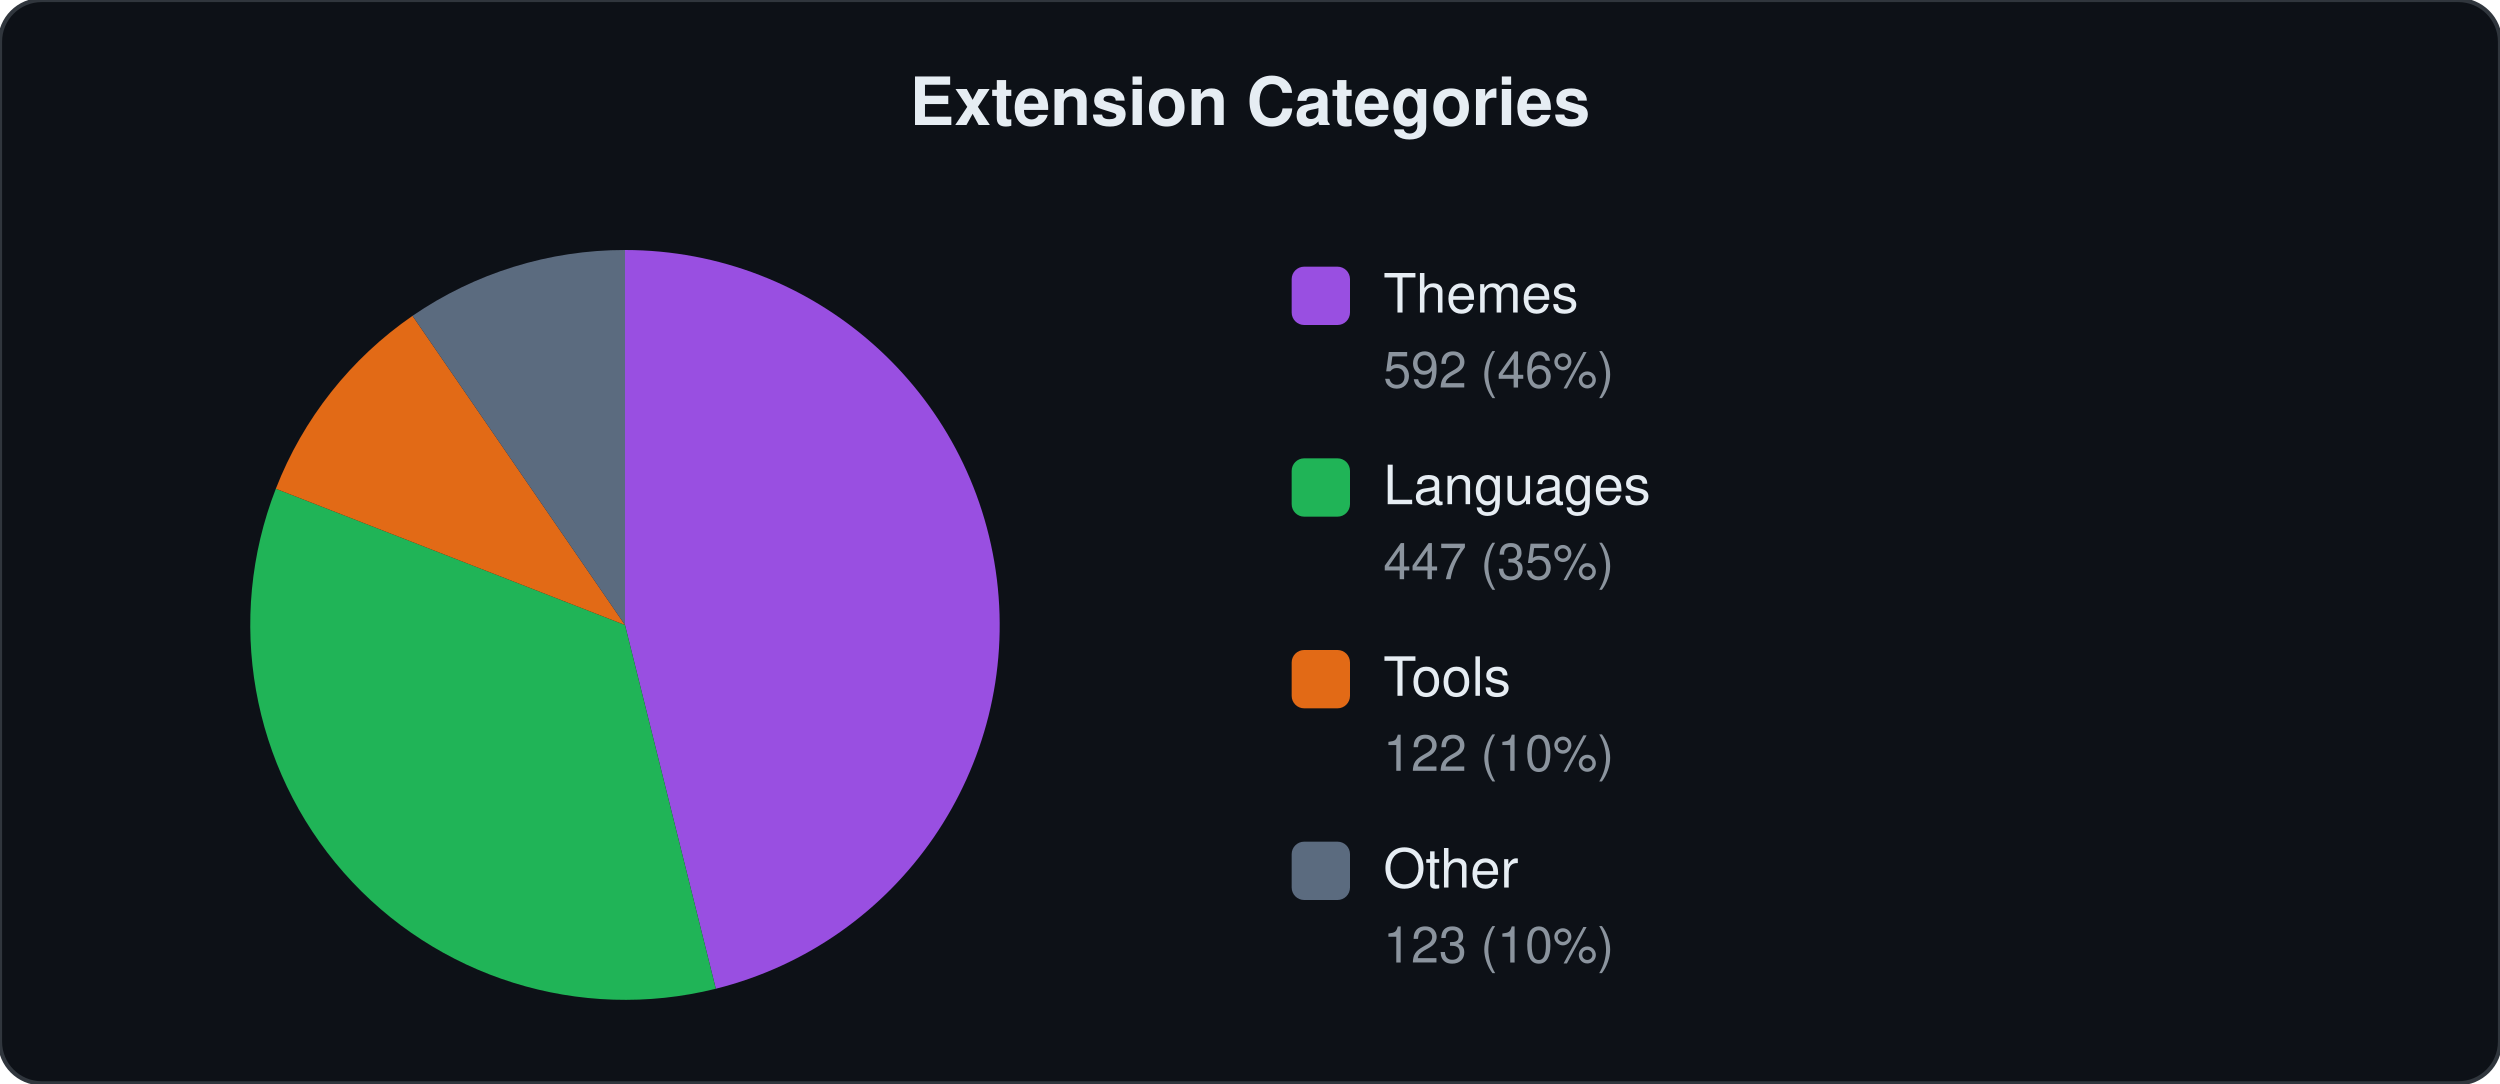
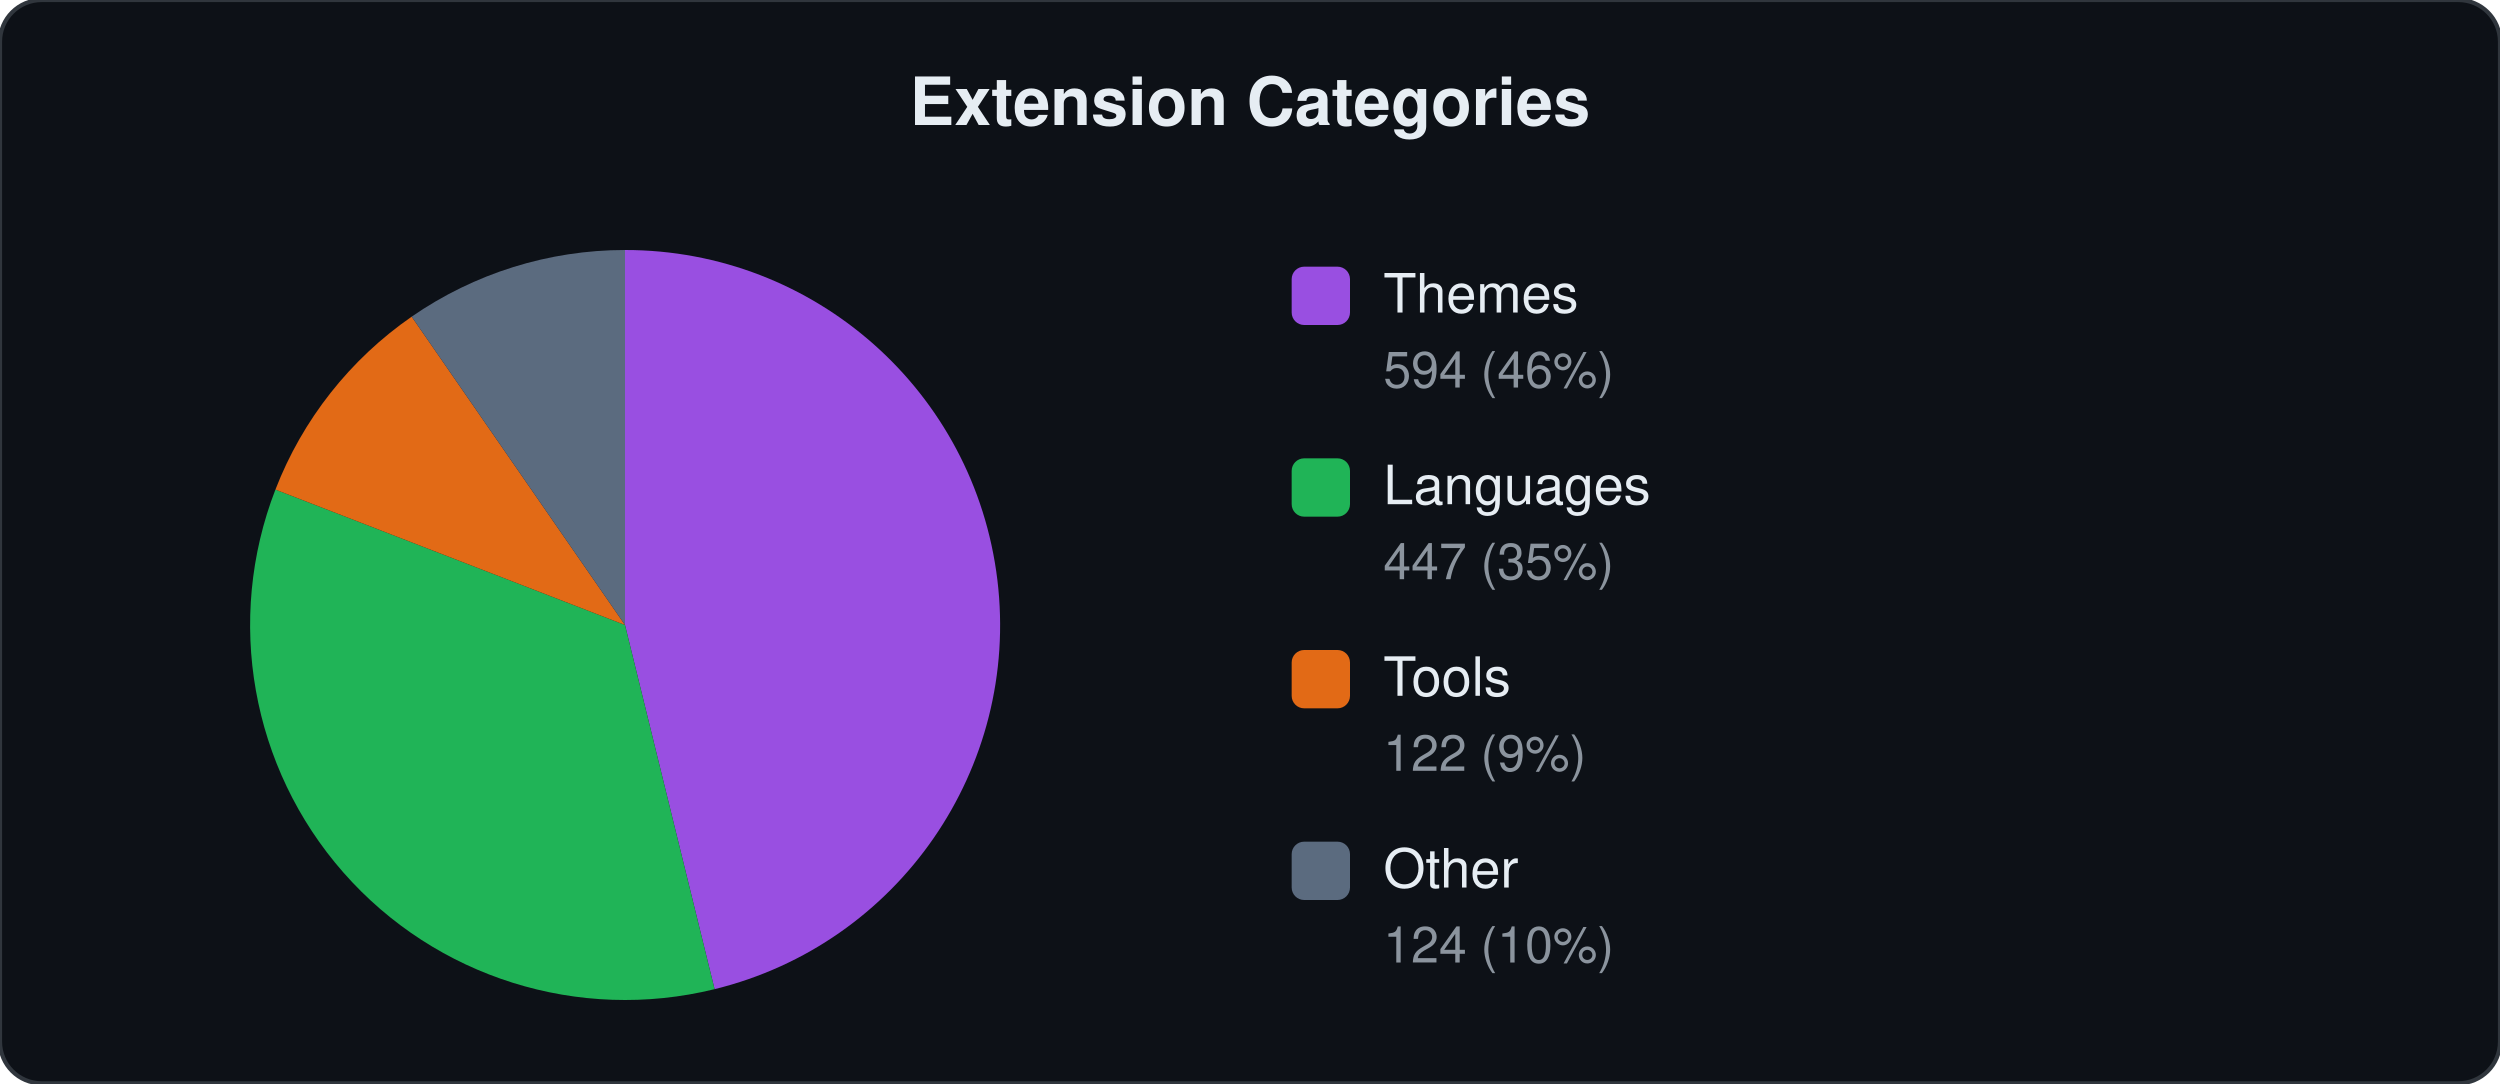
<svg xmlns="http://www.w3.org/2000/svg" viewBox="0 0 600 260" width="600" height="260">
  <style>text{font-family:-apple-system,BlinkMacSystemFont,"Segoe UI",Helvetica,Arial,sans-serif;fill:#e6edf3}.label{font-size:13px}.count{font-size:12px;fill:#8b949e}.title{font-size:16px;font-weight:600}</style>
  <rect width="600" height="260" rx="10" fill="#0d1117" stroke="#30363d" stroke-width="1" />
  <text x="300" y="30" text-anchor="middle" class="title">Extension Categories</text>
-   <path d="M150.0,150.0 L150.0,60.0 A90,90 0 0,1 171.8,237.3 Z" fill="#a855f7" opacity="0.9" />
-   <path d="M150.0,150.0 L171.8,237.3 A90,90 0 0,1 66.2,117.3 Z" fill="#22c55e" opacity="0.9" />
-   <path d="M150.0,150.0 L66.2,117.3 A90,90 0 0,1 99.0,75.8 Z" fill="#f97316" opacity="0.9" />
-   <path d="M150.0,150.0 L99.0,75.8 A90,90 0 0,1 150.0,60.0 Z" fill="#64748b" opacity="0.9" />
+   <path d="M150.0,150.0 L150.0,60.0 A90,90 0 0,1 171.5,237.4 Z" fill="#a855f7" opacity="0.9" />
+   <path d="M150.0,150.0 L171.5,237.4 A90,90 0 0,1 66.1,117.5 Z" fill="#22c55e" opacity="0.9" />
+   <path d="M150.0,150.0 L66.1,117.5 A90,90 0 0,1 98.8,76.0 Z" fill="#f97316" opacity="0.9" />
+   <path d="M150.0,150.0 L98.8,76.0 A90,90 0 0,1 150.0,60.0 Z" fill="#64748b" opacity="0.9" />
  <rect x="310" y="64" width="14" height="14" rx="3" fill="#a855f7" opacity="0.9" />
  <text x="332" y="75" class="label">Themes</text>
-   <text x="332" y="93" class="count">592 (46%)</text>
+   <text x="332" y="93" class="count">594 (46%)</text>
  <rect x="310" y="110" width="14" height="14" rx="3" fill="#22c55e" opacity="0.9" />
  <text x="332" y="121" class="label">Languages</text>
  <text x="332" y="139" class="count">447 (35%)</text>
  <rect x="310" y="156" width="14" height="14" rx="3" fill="#f97316" opacity="0.9" />
  <text x="332" y="167" class="label">Tools</text>
-   <text x="332" y="185" class="count">122 (10%)</text>
+   <text x="332" y="185" class="count">122 (9%)</text>
  <rect x="310" y="202" width="14" height="14" rx="3" fill="#64748b" opacity="0.9" />
  <text x="332" y="213" class="label">Other</text>
-   <text x="332" y="231" class="count">123 (10%)</text>
+   <text x="332" y="231" class="count">124 (10%)</text>
</svg>
